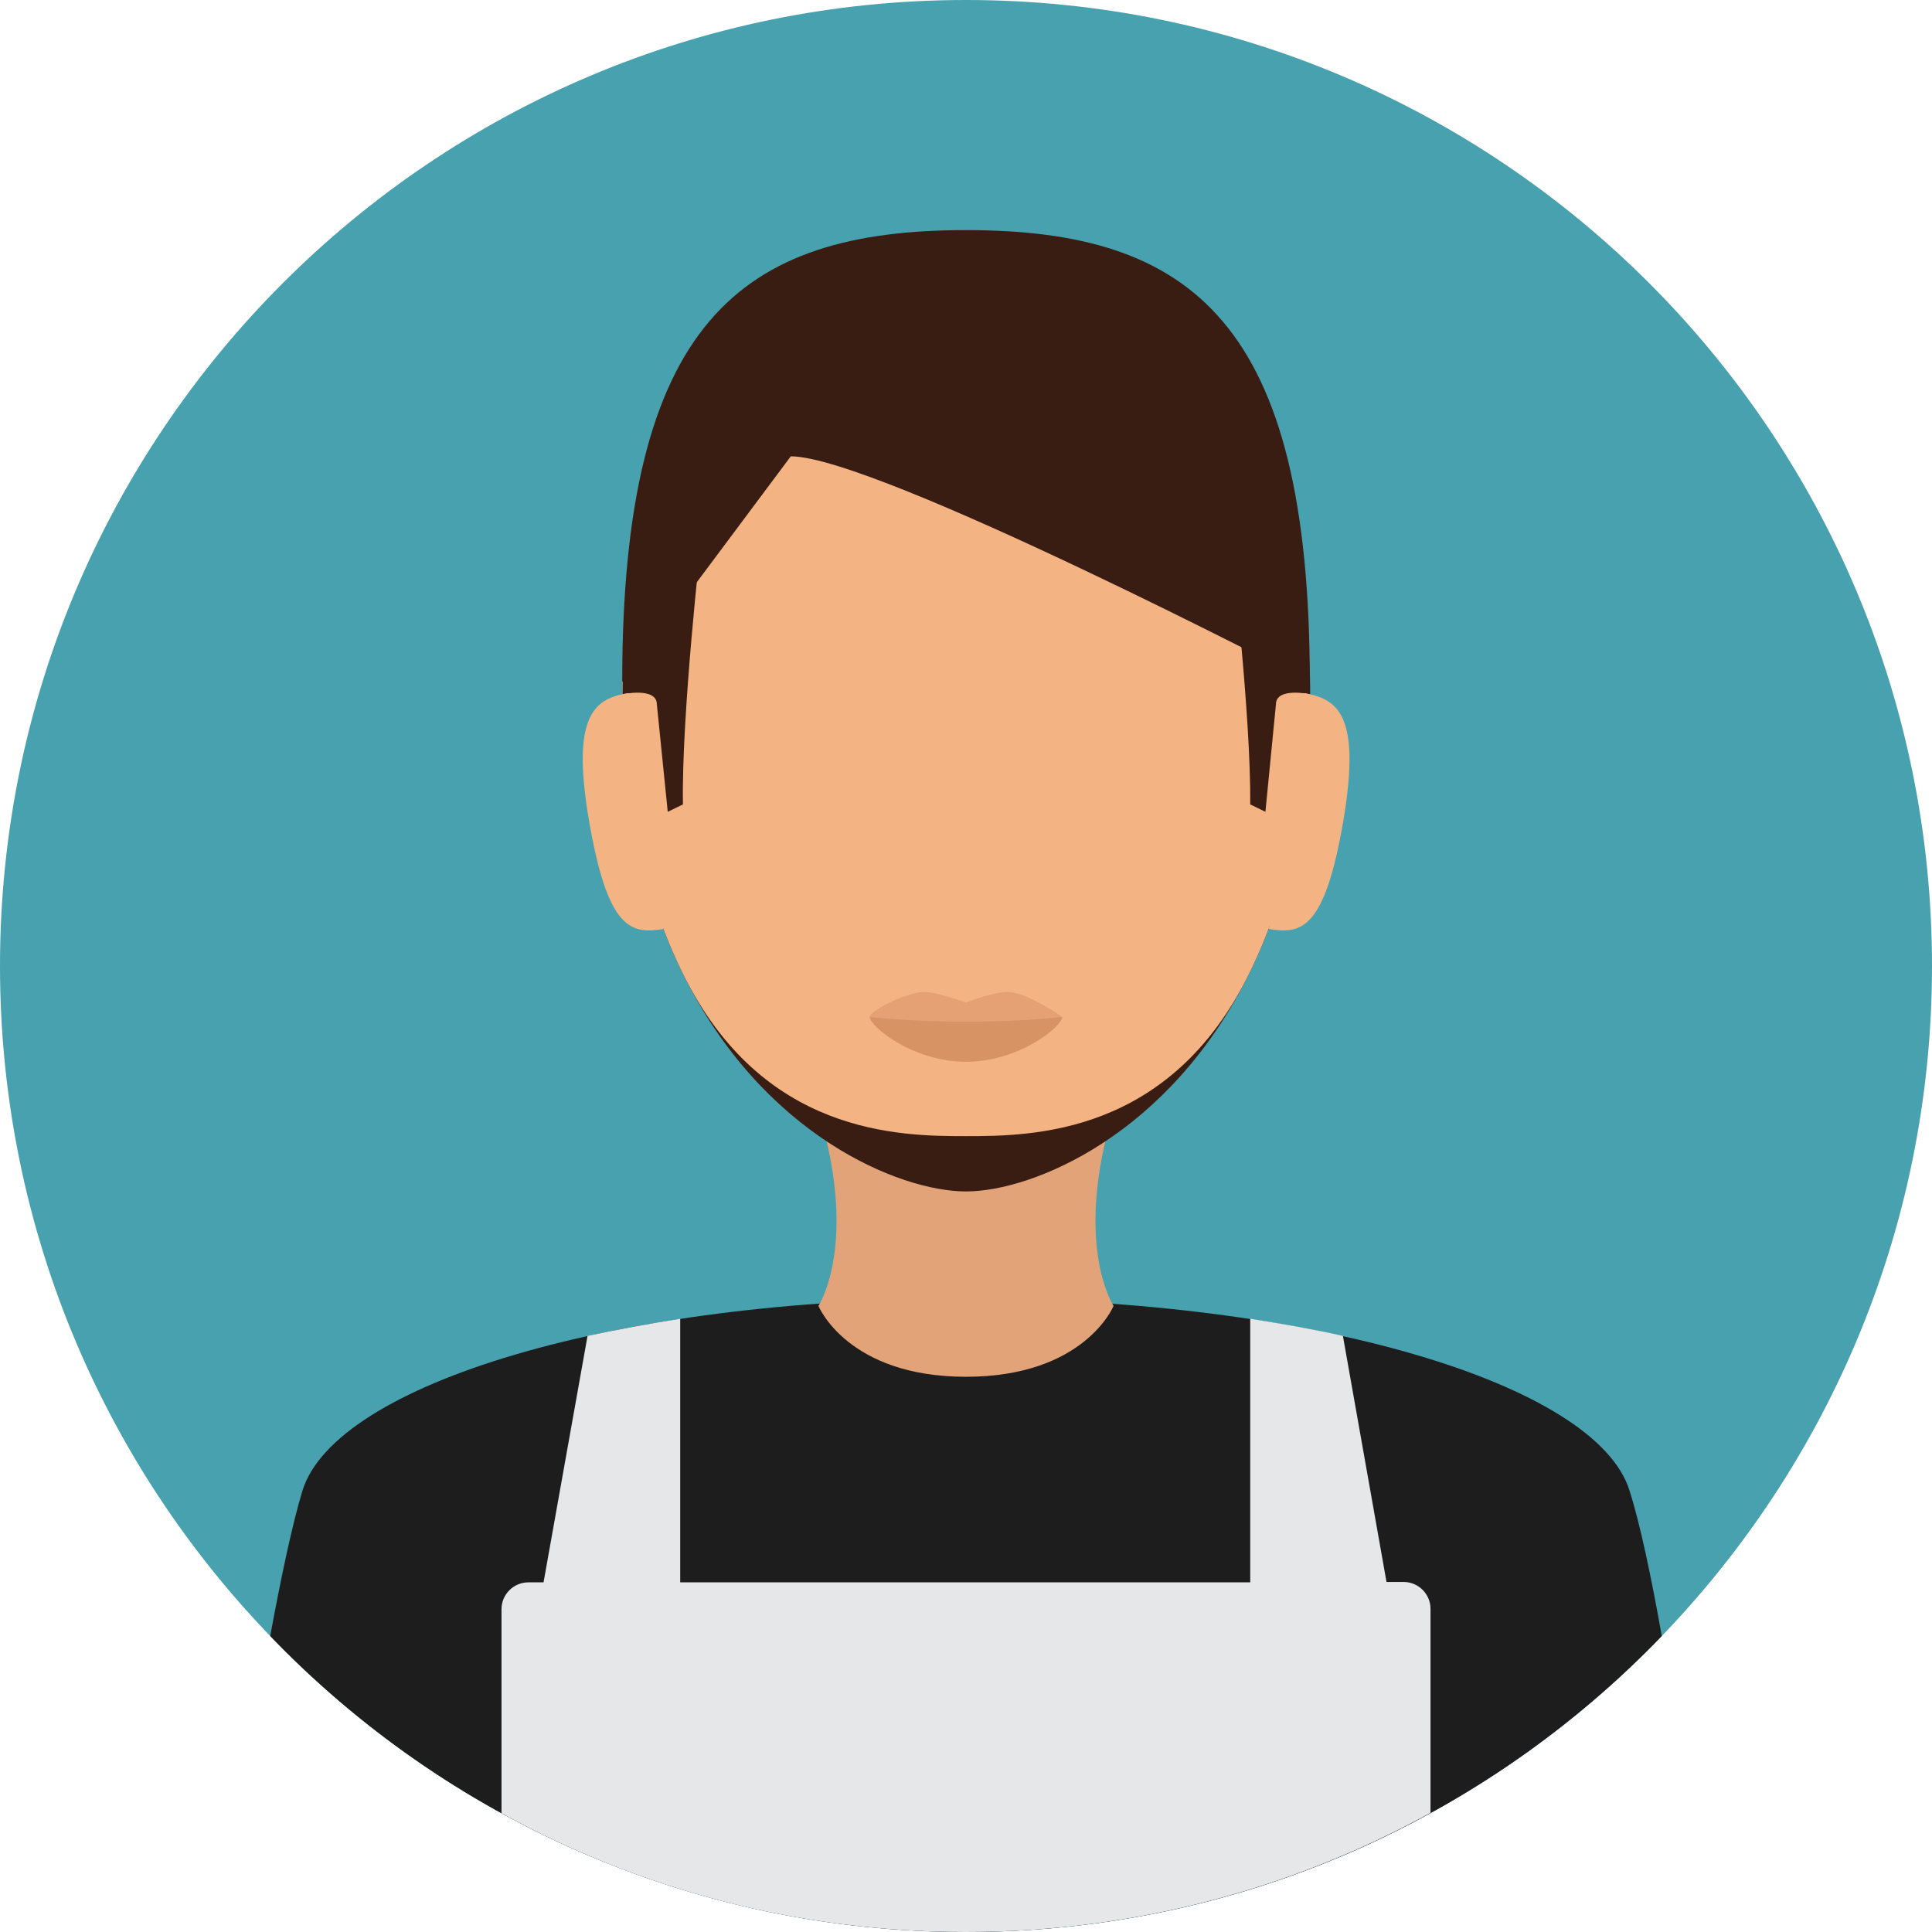
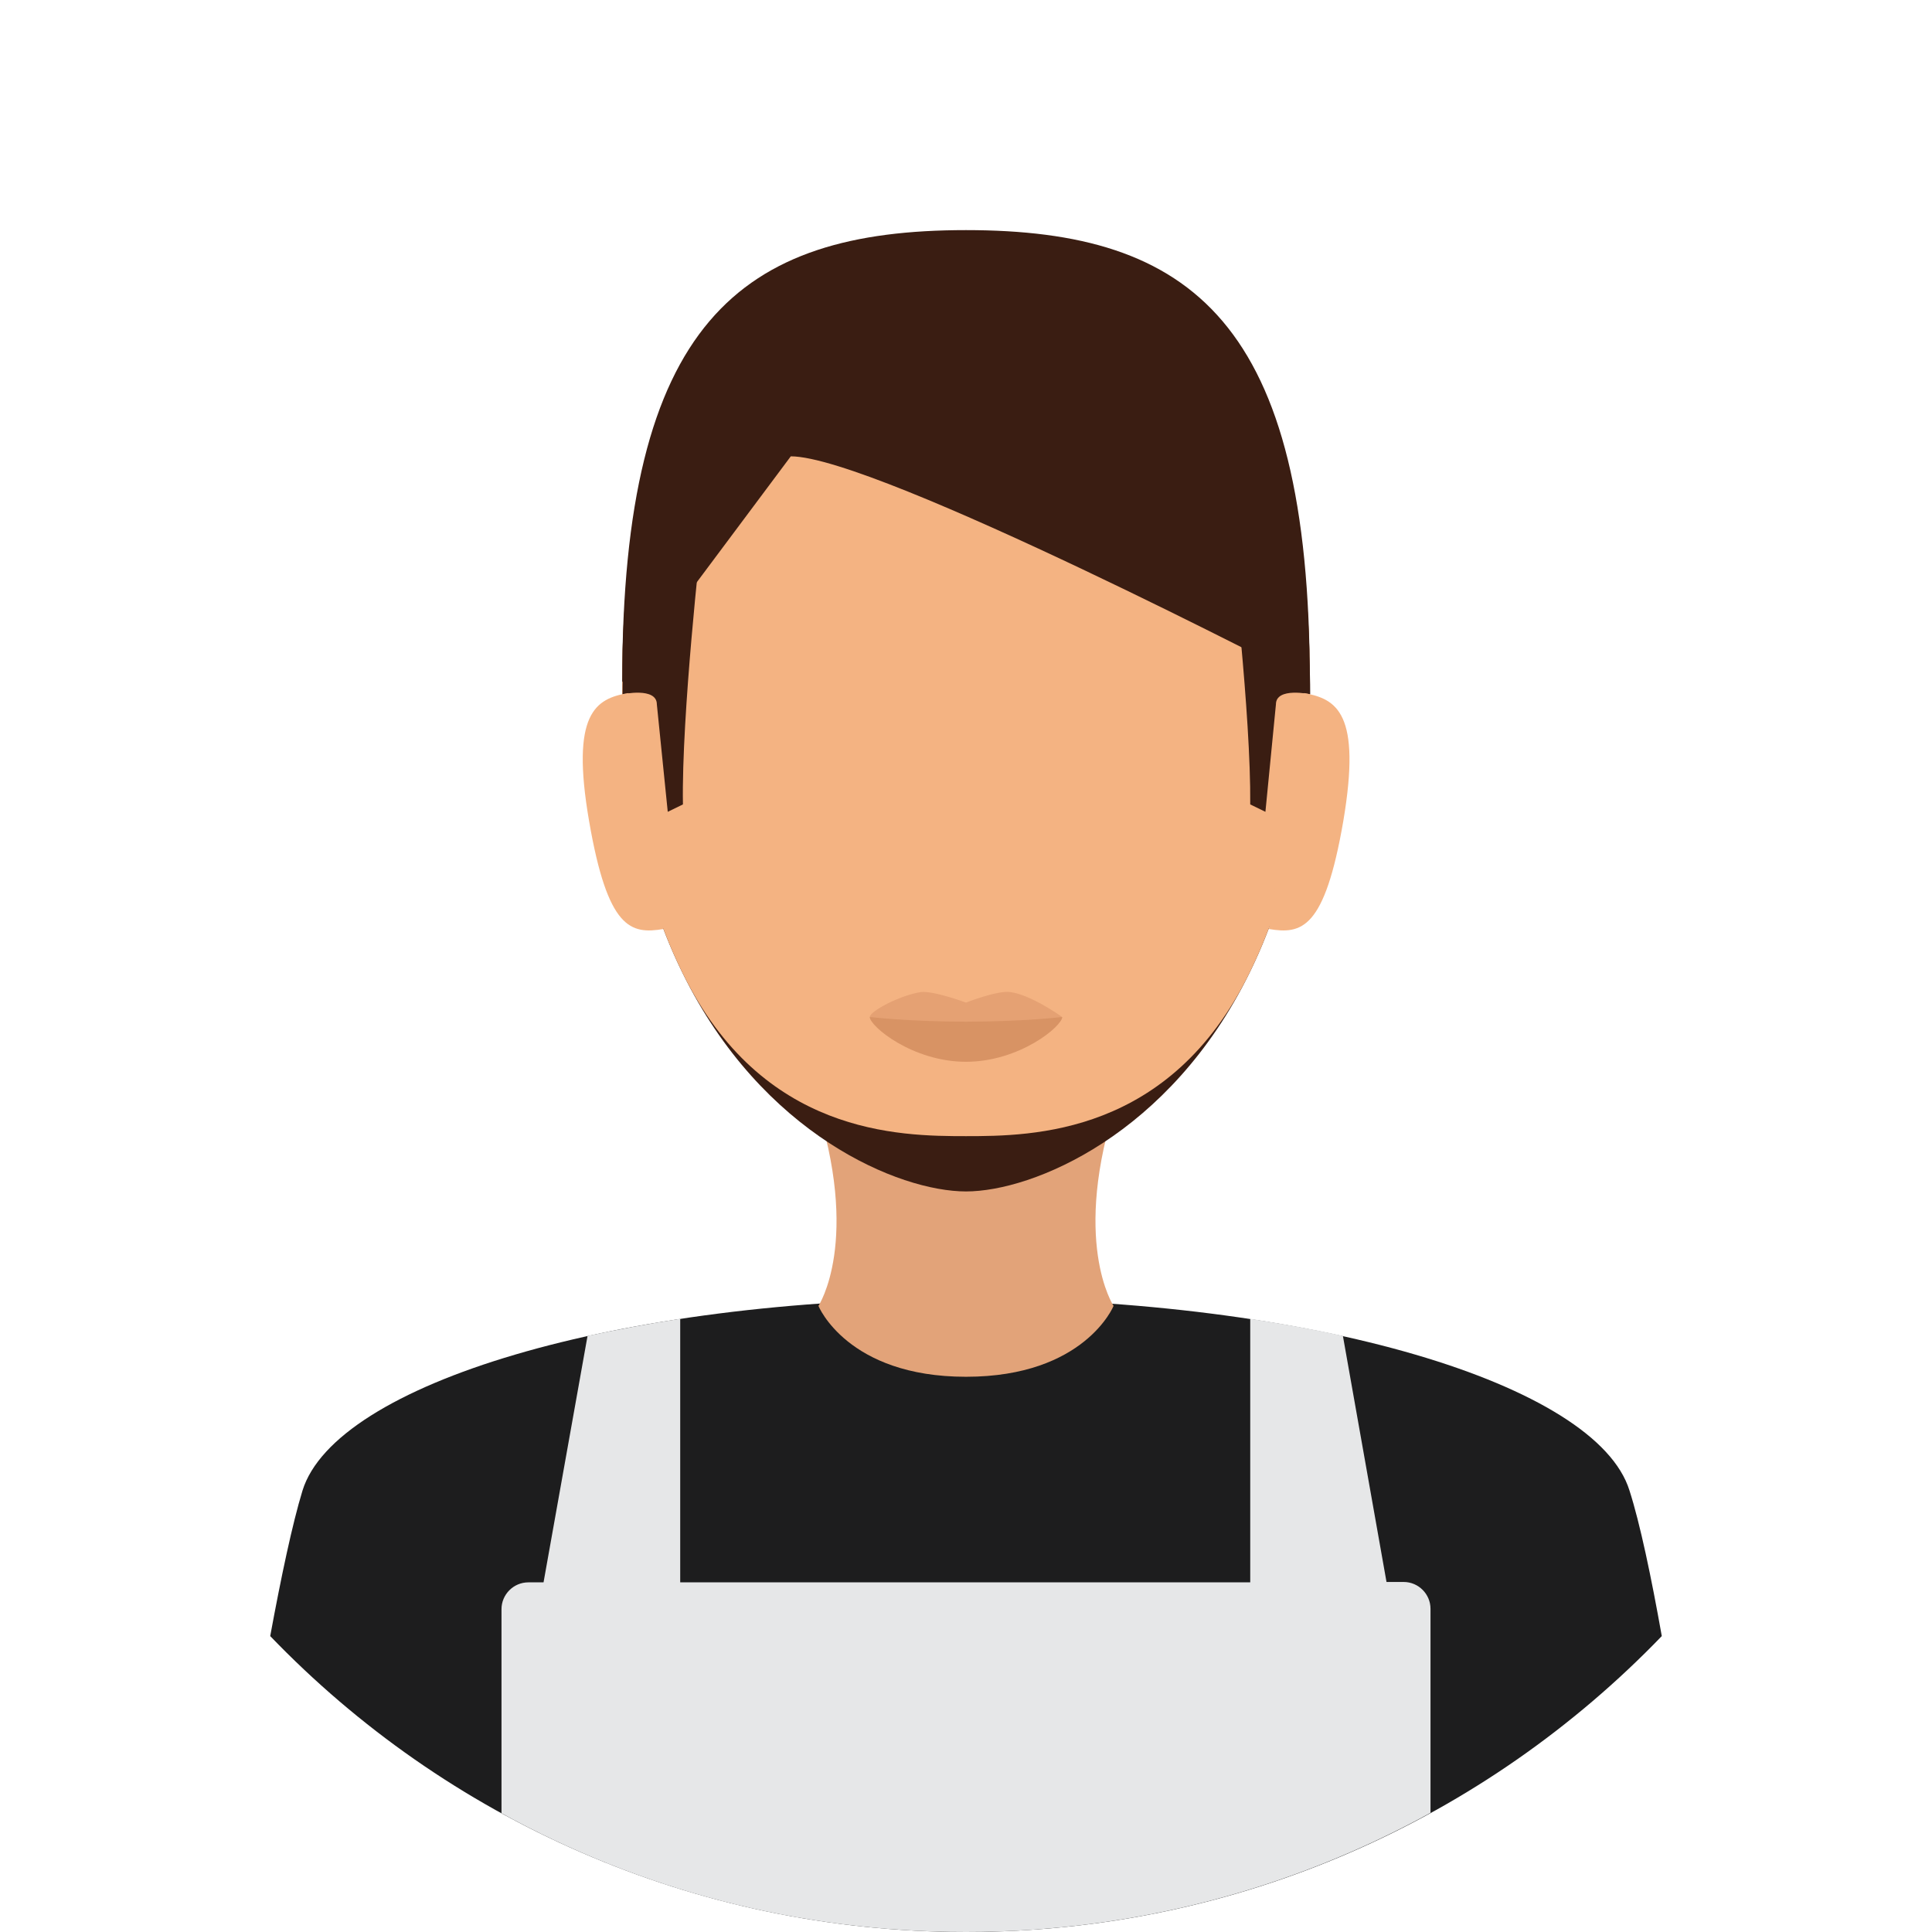
<svg xmlns="http://www.w3.org/2000/svg" height="800px" width="800px" version="1.1" id="Layer_1" viewBox="0 0 496.2 496.2" xml:space="preserve">
-   <path style="fill:#48A1AF;" d="M248.1,0C111.1,0,0,111.1,0,248.1s111.1,248.1,248.1,248.1s248.1-111.1,248.1-248.1S385.1,0,248.1,0z  " />
+   <path style="fill:transparent;" d="M248.1,0C111.1,0,0,111.1,0,248.1s111.1,248.1,248.1,248.1s248.1-111.1,248.1-248.1S385.1,0,248.1,0z  " />
  <path style="fill:#1D1D1E;" d="M418.5,382.8c-8.5-27.3-81.2-49.3-170.8-49.3s-161.5,22-170,49.3c-2.6,8.5-5.5,22.2-8.3,37.4  c45.1,46.9,108.5,76,178.7,76s133.6-29.2,178.7-76C424.1,405,421.2,391.2,418.5,382.8z" />
  <path style="fill:#E2A379;" d="M287,282.1h-77.8c12.1,36.6,1,53.3,1,53.3s7.4,18.2,37.9,18.2s37.9-18.2,37.9-18.2  S274.9,318.7,287,282.1z" />
  <path style="fill:#3A1D12;" d="M248.1,61.6c-48.7,0-88.3,21.2-88.3,113.6c0,31.3,6.2,55.8,15.5,74.7c20.4,41.6,55.7,56.1,72.8,56.1  s52.4-14.5,72.8-56.1c9.3-18.9,15.5-43.4,15.5-74.7C336.4,82.8,296.8,61.6,248.1,61.6z" />
  <path style="fill:#F4B382;" d="M248.1,61.6c-48.7,0-88.3,21.2-88.3,113.6c0,31.3,6.2,55.8,15.5,74.7c20.4,41.6,55.7,41.9,72.8,41.9  s52.4-0.3,72.8-41.9c9.3-18.9,15.5-43.4,15.5-74.7C336.4,82.8,296.8,61.6,248.1,61.6z" />
  <g>
    <path style="fill:#3A1D12;" d="M248.1,59.1c-58,0-88.3,23.7-88.3,116.1l43.3-58c22,0,133.3,58,133.3,58   C336.4,82.8,306.1,59.1,248.1,59.1z" />
    <path style="fill:#3A1D12;" d="M180.1,138.6l-14.6,2.2c-4.2,10.9-5.6,24.4-5.6,37.5c0,0,8.8-1.9,8.8,2.6l2.8,27.6l3.9-1.9   C175,183.6,180.1,138.6,180.1,138.6z" />
    <path style="fill:#3A1D12;" d="M330.8,140.8l-14.6-0.4c0,0,5.1,43.2,4.9,66.2l3.9,1.9l2.7-27.6c0-4.5,8.8-2.6,8.8-2.6   C336.5,165.1,335.1,151.7,330.8,140.8z" />
  </g>
  <path style="fill:#E5A173;" d="M259.5,254.8c-3.3-0.5-11.4,2.7-11.4,2.7s-8.3-3.1-11.6-2.7c-5.3,0.8-13.1,4.9-13.1,6.4  c0,2.4,11,8.8,24.7,8.8s24.7-6.5,24.7-8.8C272.8,261.2,264.9,255.5,259.5,254.8z" />
  <path style="fill:#D89364;" d="M248.1,262.4c-14.6,0-24.7-1.2-24.7-1.2c0,2.4,11,11.5,24.7,11.5c13.7,0,24.7-9.1,24.7-11.5  C272.8,261.2,262.7,262.4,248.1,262.4z" />
  <g>
    <path style="fill:#F4B382;" d="M161.4,178c-8.4,1.4-14.9,5.1-10.1,32.9s10.7,29.1,19.1,27.7L161.4,178z" />
    <path style="fill:#F4B382;" d="M334.9,178l-9,60.6c8.4,1.4,14.3,0.1,19.1-27.7C349.7,183.1,343.3,179.5,334.9,178z" />
  </g>
  <path style="fill:#E6E7E8;" d="M367.4,465.6v-52.4c0-3.8-3.1-6.9-6.9-6.9h-4.4l-11.2-63.2c-7.5-1.7-15.5-3.1-23.8-4.4v67.7H174.7  v-67.7c-8.3,1.3-16.3,2.8-23.8,4.4l-11.3,63.3h-3.9c-3.8,0-6.9,3.1-6.9,6.9v52.4c35.4,19.5,76,30.5,119.3,30.5  C291.3,496.2,332,485.1,367.4,465.6z" />
</svg>
